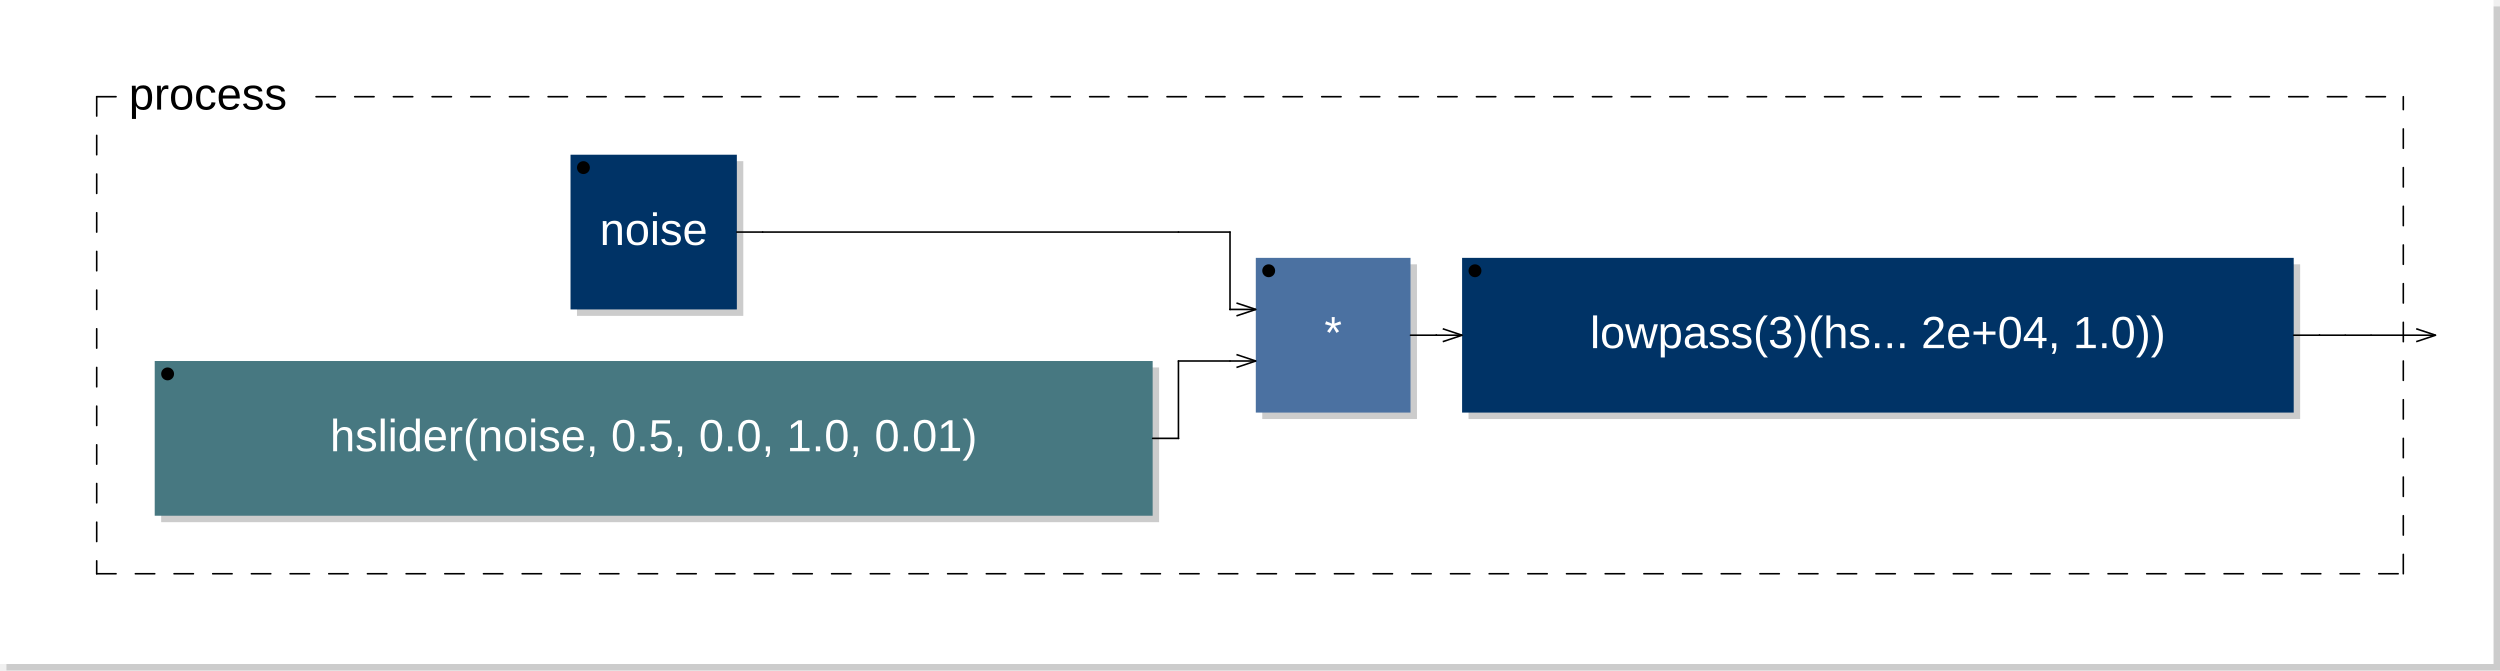
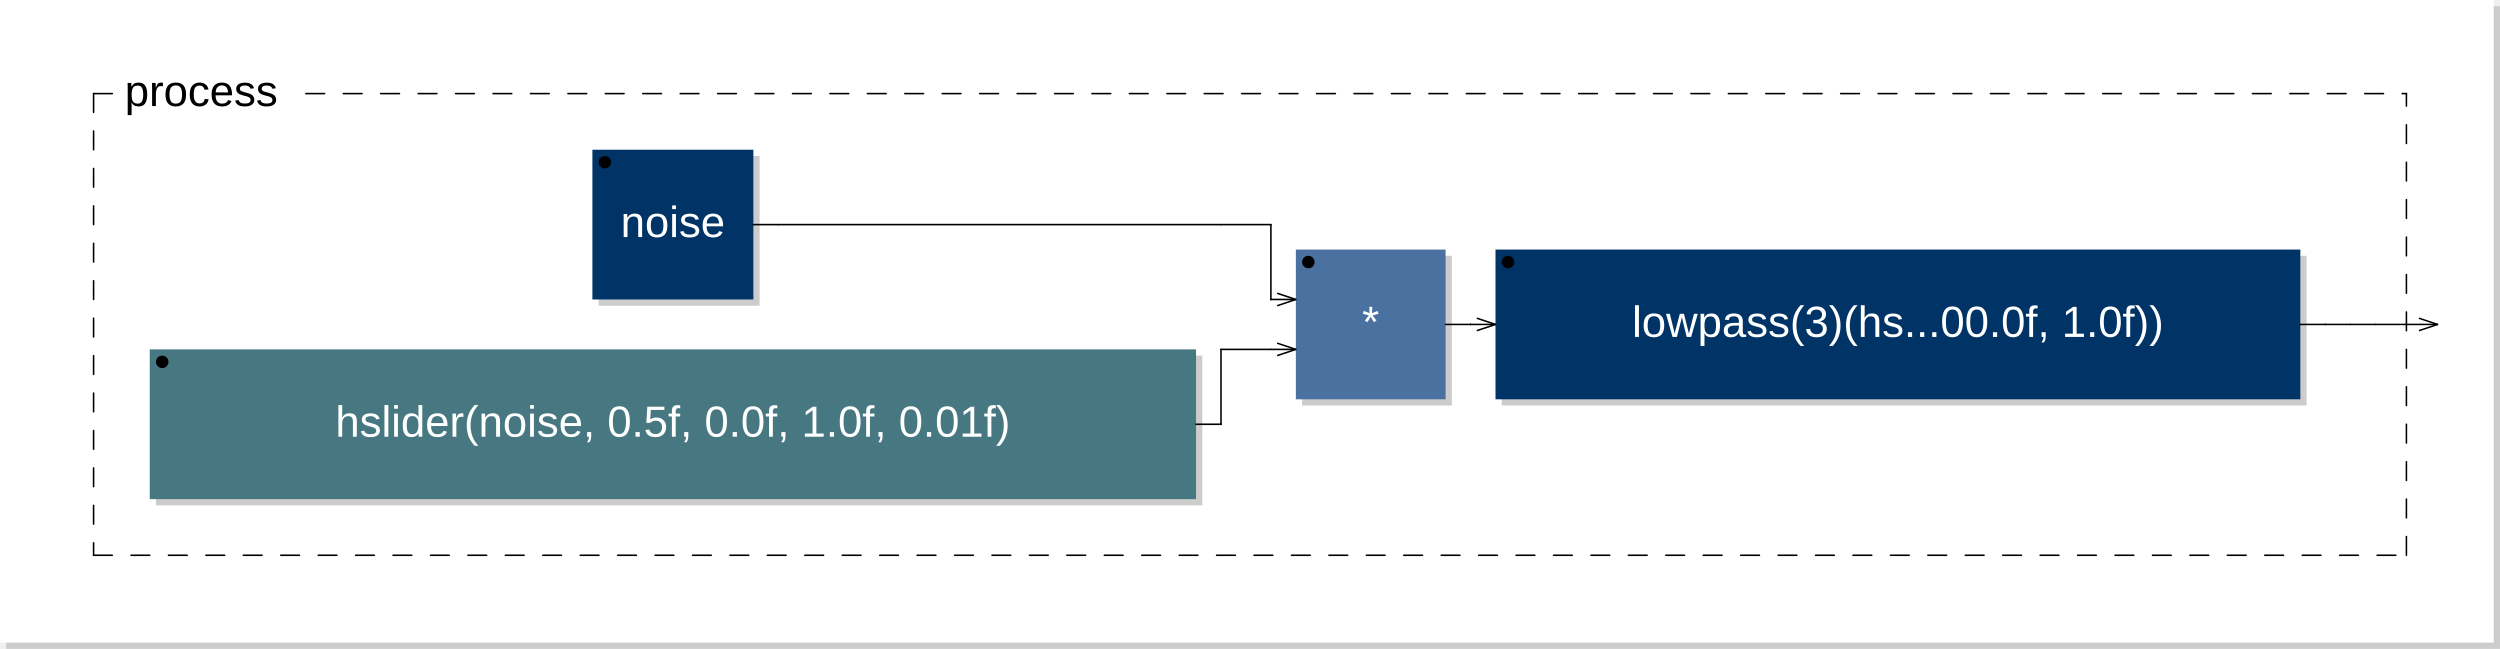
- <svg xmlns="http://www.w3.org/2000/svg" xmlns:xlink="http://www.w3.org/1999/xlink" viewBox="0 0 387.8 104" width="193.9mm" height="52mm" version="1.1">
-   <rect x="1" y="1" width="386.8" height="103" rx="0" ry="0" style="stroke:none;fill:#cccccc;" />
-   <rect x="0" y="0" width="386.8" height="103" rx="0" ry="0" style="stroke:none;fill:#ffffff;" />
+ <svg xmlns="http://www.w3.org/2000/svg" xmlns:xlink="http://www.w3.org/1999/xlink" viewBox="0 0 400.7 104" width="200.35mm" height="52mm" version="1.1">
+   <rect x="1" y="1" width="399.7" height="103" rx="0" ry="0" style="stroke:none;fill:#cccccc;" />
+   <rect x="0" y="0" width="399.7" height="103" rx="0" ry="0" style="stroke:none;fill:#ffffff;" />
  <text x="10" y="7" font-family="Arial" font-size="7" />
-   <a xlink:href="noise-0x7f165c0301c0.svg">
-     <rect x="89.5" y="25" width="25.8" height="24" rx="0" ry="0" style="stroke:none;fill:#cccccc;" />
-     <rect x="88.5" y="24" width="25.8" height="24" rx="0" ry="0" style="stroke:none;fill:#003366;" />
+   <a xlink:href="noise-0x7f46f80304c0.svg">
+     <rect x="95.95" y="25" width="25.8" height="24" rx="0" ry="0" style="stroke:none;fill:#cccccc;" />
+     <rect x="94.95" y="24" width="25.8" height="24" rx="0" ry="0" style="stroke:none;fill:#003366;" />
  </a>
-   <a xlink:href="noise-0x7f165c0301c0.svg">
-     <text x="101.4" y="38" font-family="Arial" font-size="7" text-anchor="middle" fill="#FFFFFF">noise</text>
+   <a xlink:href="noise-0x7f46f80304c0.svg">
+     <text x="107.85" y="38" font-family="Arial" font-size="7" text-anchor="middle" fill="#FFFFFF">noise</text>
  </a>
-   <circle cx="90.5" cy="26" r="1" />
-   <rect x="25" y="57" width="154.8" height="24" rx="0" ry="0" style="stroke:none;fill:#cccccc;" />
-   <rect x="24" y="56" width="154.8" height="24" rx="0" ry="0" style="stroke:none;fill:#477881;" />
-   <text x="101.4" y="70" font-family="Arial" font-size="7" text-anchor="middle" fill="#FFFFFF">hslider(noise, 0.5, 0.0, 1.0, 0.01)</text>
+   <circle cx="96.95" cy="26" r="1" />
+   <rect x="25" y="57" width="167.7" height="24" rx="0" ry="0" style="stroke:none;fill:#cccccc;" />
+   <rect x="24" y="56" width="167.7" height="24" rx="0" ry="0" style="stroke:none;fill:#477881;" />
+   <text x="107.85" y="70" font-family="Arial" font-size="7" text-anchor="middle" fill="#FFFFFF">hslider(noise, 0.5f, 0.0f, 1.0f, 0.01f)</text>
  <circle cx="26" cy="58" r="1" />
-   <rect x="195.8" y="41" width="24" height="24" rx="0" ry="0" style="stroke:none;fill:#cccccc;" />
-   <rect x="194.8" y="40" width="24" height="24" rx="0" ry="0" style="stroke:none;fill:#4B71A1;" />
-   <text x="206.8" y="54" font-family="Arial" font-size="7" text-anchor="middle" fill="#FFFFFF">*</text>
-   <circle cx="196.8" cy="42" r="1" />
-   <line x1="191.8" y1="47" x2="194.8" y2="48" transform="rotate(0,194.8,48)" style="stroke: black; stroke-width:0.25;" />
-   <line x1="191.8" y1="49" x2="194.8" y2="48" transform="rotate(0,194.8,48)" style="stroke: black; stroke-width:0.25;" />
-   <line x1="191.8" y1="55" x2="194.8" y2="56" transform="rotate(0,194.8,56)" style="stroke: black; stroke-width:0.25;" />
-   <line x1="191.8" y1="57" x2="194.8" y2="56" transform="rotate(0,194.8,56)" style="stroke: black; stroke-width:0.25;" />
-   <a xlink:href="lowpass-0x7f165c307320.svg">
-     <rect x="227.8" y="41" width="129" height="24" rx="0" ry="0" style="stroke:none;fill:#cccccc;" />
-     <rect x="226.8" y="40" width="129" height="24" rx="0" ry="0" style="stroke:none;fill:#003366;" />
+   <rect x="208.7" y="41" width="24" height="24" rx="0" ry="0" style="stroke:none;fill:#cccccc;" />
+   <rect x="207.7" y="40" width="24" height="24" rx="0" ry="0" style="stroke:none;fill:#4B71A1;" />
+   <text x="219.7" y="54" font-family="Arial" font-size="7" text-anchor="middle" fill="#FFFFFF">*</text>
+   <circle cx="209.7" cy="42" r="1" />
+   <line x1="204.7" y1="47" x2="207.7" y2="48" transform="rotate(0,207.7,48)" style="stroke: black; stroke-width:0.25;" />
+   <line x1="204.7" y1="49" x2="207.7" y2="48" transform="rotate(0,207.7,48)" style="stroke: black; stroke-width:0.25;" />
+   <line x1="204.7" y1="55" x2="207.7" y2="56" transform="rotate(0,207.7,56)" style="stroke: black; stroke-width:0.25;" />
+   <line x1="204.7" y1="57" x2="207.7" y2="56" transform="rotate(0,207.7,56)" style="stroke: black; stroke-width:0.25;" />
+   <a xlink:href="lowpass-0x7f46f830d090.svg">
+     <rect x="240.7" y="41" width="129" height="24" rx="0" ry="0" style="stroke:none;fill:#cccccc;" />
+     <rect x="239.7" y="40" width="129" height="24" rx="0" ry="0" style="stroke:none;fill:#003366;" />
  </a>
-   <a xlink:href="lowpass-0x7f165c307320.svg">
-     <text x="291.3" y="54" font-family="Arial" font-size="7" text-anchor="middle" fill="#FFFFFF">lowpass(3)(hs... 2e+04, 1.0))</text>
+   <a xlink:href="lowpass-0x7f46f830d090.svg">
+     <text x="304.2" y="54" font-family="Arial" font-size="7" text-anchor="middle" fill="#FFFFFF">lowpass(3)(hs...00.0f, 1.0f))</text>
  </a>
-   <circle cx="228.8" cy="42" r="1" />
-   <line x1="223.8" y1="51" x2="226.8" y2="52" transform="rotate(0,226.8,52)" style="stroke: black; stroke-width:0.25;" />
-   <line x1="223.8" y1="53" x2="226.8" y2="52" transform="rotate(0,226.8,52)" style="stroke: black; stroke-width:0.25;" />
+   <circle cx="241.7" cy="42" r="1" />
+   <line x1="236.7" y1="51" x2="239.7" y2="52" transform="rotate(0,239.7,52)" style="stroke: black; stroke-width:0.25;" />
+   <line x1="236.7" y1="53" x2="239.7" y2="52" transform="rotate(0,239.7,52)" style="stroke: black; stroke-width:0.25;" />
  <line x1="15" y1="15" x2="15" y2="89" style="stroke: black; stroke-linecap:round; stroke-width:0.25; stroke-dasharray:3,3;" />
-   <line x1="15" y1="89" x2="372.8" y2="89" style="stroke: black; stroke-linecap:round; stroke-width:0.25; stroke-dasharray:3,3;" />
-   <line x1="372.8" y1="89" x2="372.8" y2="15" style="stroke: black; stroke-linecap:round; stroke-width:0.25; stroke-dasharray:3,3;" />
+   <line x1="15" y1="89" x2="385.7" y2="89" style="stroke: black; stroke-linecap:round; stroke-width:0.25; stroke-dasharray:3,3;" />
+   <line x1="385.7" y1="89" x2="385.7" y2="15" style="stroke: black; stroke-linecap:round; stroke-width:0.25; stroke-dasharray:3,3;" />
  <line x1="15" y1="15" x2="20" y2="15" style="stroke: black; stroke-linecap:round; stroke-width:0.25; stroke-dasharray:3,3;" />
-   <line x1="49.025" y1="15" x2="372.8" y2="15" style="stroke: black; stroke-linecap:round; stroke-width:0.25; stroke-dasharray:3,3;" />
+   <line x1="49.025" y1="15" x2="385.7" y2="15" style="stroke: black; stroke-linecap:round; stroke-width:0.25; stroke-dasharray:3,3;" />
  <text x="20" y="17" font-family="Arial" font-size="7">process</text>
-   <line x1="374.8" y1="51" x2="377.8" y2="52" transform="rotate(0,377.8,52)" style="stroke: black; stroke-width:0.25;" />
-   <line x1="374.8" y1="53" x2="377.8" y2="52" transform="rotate(0,377.8,52)" style="stroke: black; stroke-width:0.25;" />
-   <line x1="114.3" y1="36" x2="118.3" y2="36" style="stroke:black; stroke-linecap:round; stroke-width:0.25;" />
-   <line x1="118.3" y1="36" x2="182.8" y2="36" style="stroke:black; stroke-linecap:round; stroke-width:0.25;" />
-   <line x1="178.8" y1="68" x2="182.8" y2="68" style="stroke:black; stroke-linecap:round; stroke-width:0.25;" />
-   <line x1="182.8" y1="56" x2="190.8" y2="56" style="stroke:black; stroke-linecap:round; stroke-width:0.25;" />
-   <line x1="182.8" y1="68" x2="182.8" y2="56" style="stroke:black; stroke-linecap:round; stroke-width:0.25;" />
-   <line x1="182.8" y1="68" x2="182.8" y2="68" style="stroke:black; stroke-linecap:round; stroke-width:0.25;" />
-   <line x1="182.8" y1="36" x2="190.8" y2="36" style="stroke:black; stroke-linecap:round; stroke-width:0.25;" />
-   <line x1="190.8" y1="48" x2="194.8" y2="48" style="stroke:black; stroke-linecap:round; stroke-width:0.25;" />
-   <line x1="190.8" y1="56" x2="194.8" y2="56" style="stroke:black; stroke-linecap:round; stroke-width:0.25;" />
-   <line x1="190.8" y1="36" x2="190.8" y2="48" style="stroke:black; stroke-linecap:round; stroke-width:0.25;" />
-   <line x1="190.8" y1="48" x2="190.8" y2="48" style="stroke:black; stroke-linecap:round; stroke-width:0.25;" />
-   <line x1="218.8" y1="52" x2="222.8" y2="52" style="stroke:black; stroke-linecap:round; stroke-width:0.25;" />
-   <line x1="222.8" y1="52" x2="222.8" y2="52" style="stroke:black; stroke-linecap:round; stroke-width:0.25;" />
-   <line x1="222.8" y1="52" x2="226.8" y2="52" style="stroke:black; stroke-linecap:round; stroke-width:0.25;" />
-   <line x1="355.8" y1="52" x2="359.8" y2="52" style="stroke:black; stroke-linecap:round; stroke-width:0.25;" />
-   <line x1="359.8" y1="52" x2="359.8" y2="52" style="stroke:black; stroke-linecap:round; stroke-width:0.25;" />
-   <line x1="359.8" y1="52" x2="363.8" y2="52" style="stroke:black; stroke-linecap:round; stroke-width:0.25;" />
-   <line x1="363.8" y1="52" x2="367.8" y2="52" style="stroke:black; stroke-linecap:round; stroke-width:0.25;" />
-   <line x1="367.8" y1="52" x2="377.8" y2="52" style="stroke:black; stroke-linecap:round; stroke-width:0.25;" />
+   <line x1="387.7" y1="51" x2="390.7" y2="52" transform="rotate(0,390.7,52)" style="stroke: black; stroke-width:0.25;" />
+   <line x1="387.7" y1="53" x2="390.7" y2="52" transform="rotate(0,390.7,52)" style="stroke: black; stroke-width:0.25;" />
+   <line x1="120.75" y1="36" x2="124.75" y2="36" style="stroke:black; stroke-linecap:round; stroke-width:0.25;" />
+   <line x1="124.75" y1="36" x2="195.7" y2="36" style="stroke:black; stroke-linecap:round; stroke-width:0.25;" />
+   <line x1="191.7" y1="68" x2="195.7" y2="68" style="stroke:black; stroke-linecap:round; stroke-width:0.25;" />
+   <line x1="195.7" y1="36" x2="203.7" y2="36" style="stroke:black; stroke-linecap:round; stroke-width:0.25;" />
+   <line x1="195.7" y1="56" x2="203.7" y2="56" style="stroke:black; stroke-linecap:round; stroke-width:0.25;" />
+   <line x1="195.7" y1="68" x2="195.7" y2="56" style="stroke:black; stroke-linecap:round; stroke-width:0.25;" />
+   <line x1="195.7" y1="68" x2="195.7" y2="68" style="stroke:black; stroke-linecap:round; stroke-width:0.25;" />
+   <line x1="203.7" y1="36" x2="203.7" y2="48" style="stroke:black; stroke-linecap:round; stroke-width:0.25;" />
+   <line x1="203.7" y1="48" x2="203.7" y2="48" style="stroke:black; stroke-linecap:round; stroke-width:0.25;" />
+   <line x1="203.7" y1="48" x2="207.7" y2="48" style="stroke:black; stroke-linecap:round; stroke-width:0.25;" />
+   <line x1="203.7" y1="56" x2="207.7" y2="56" style="stroke:black; stroke-linecap:round; stroke-width:0.25;" />
+   <line x1="231.7" y1="52" x2="235.7" y2="52" style="stroke:black; stroke-linecap:round; stroke-width:0.25;" />
+   <line x1="235.7" y1="52" x2="235.7" y2="52" style="stroke:black; stroke-linecap:round; stroke-width:0.25;" />
+   <line x1="235.7" y1="52" x2="239.7" y2="52" style="stroke:black; stroke-linecap:round; stroke-width:0.25;" />
+   <line x1="368.7" y1="52" x2="372.7" y2="52" style="stroke:black; stroke-linecap:round; stroke-width:0.25;" />
+   <line x1="372.7" y1="52" x2="372.7" y2="52" style="stroke:black; stroke-linecap:round; stroke-width:0.25;" />
+   <line x1="372.7" y1="52" x2="376.7" y2="52" style="stroke:black; stroke-linecap:round; stroke-width:0.25;" />
+   <line x1="376.7" y1="52" x2="380.7" y2="52" style="stroke:black; stroke-linecap:round; stroke-width:0.25;" />
+   <line x1="380.7" y1="52" x2="390.7" y2="52" style="stroke:black; stroke-linecap:round; stroke-width:0.25;" />
</svg>
